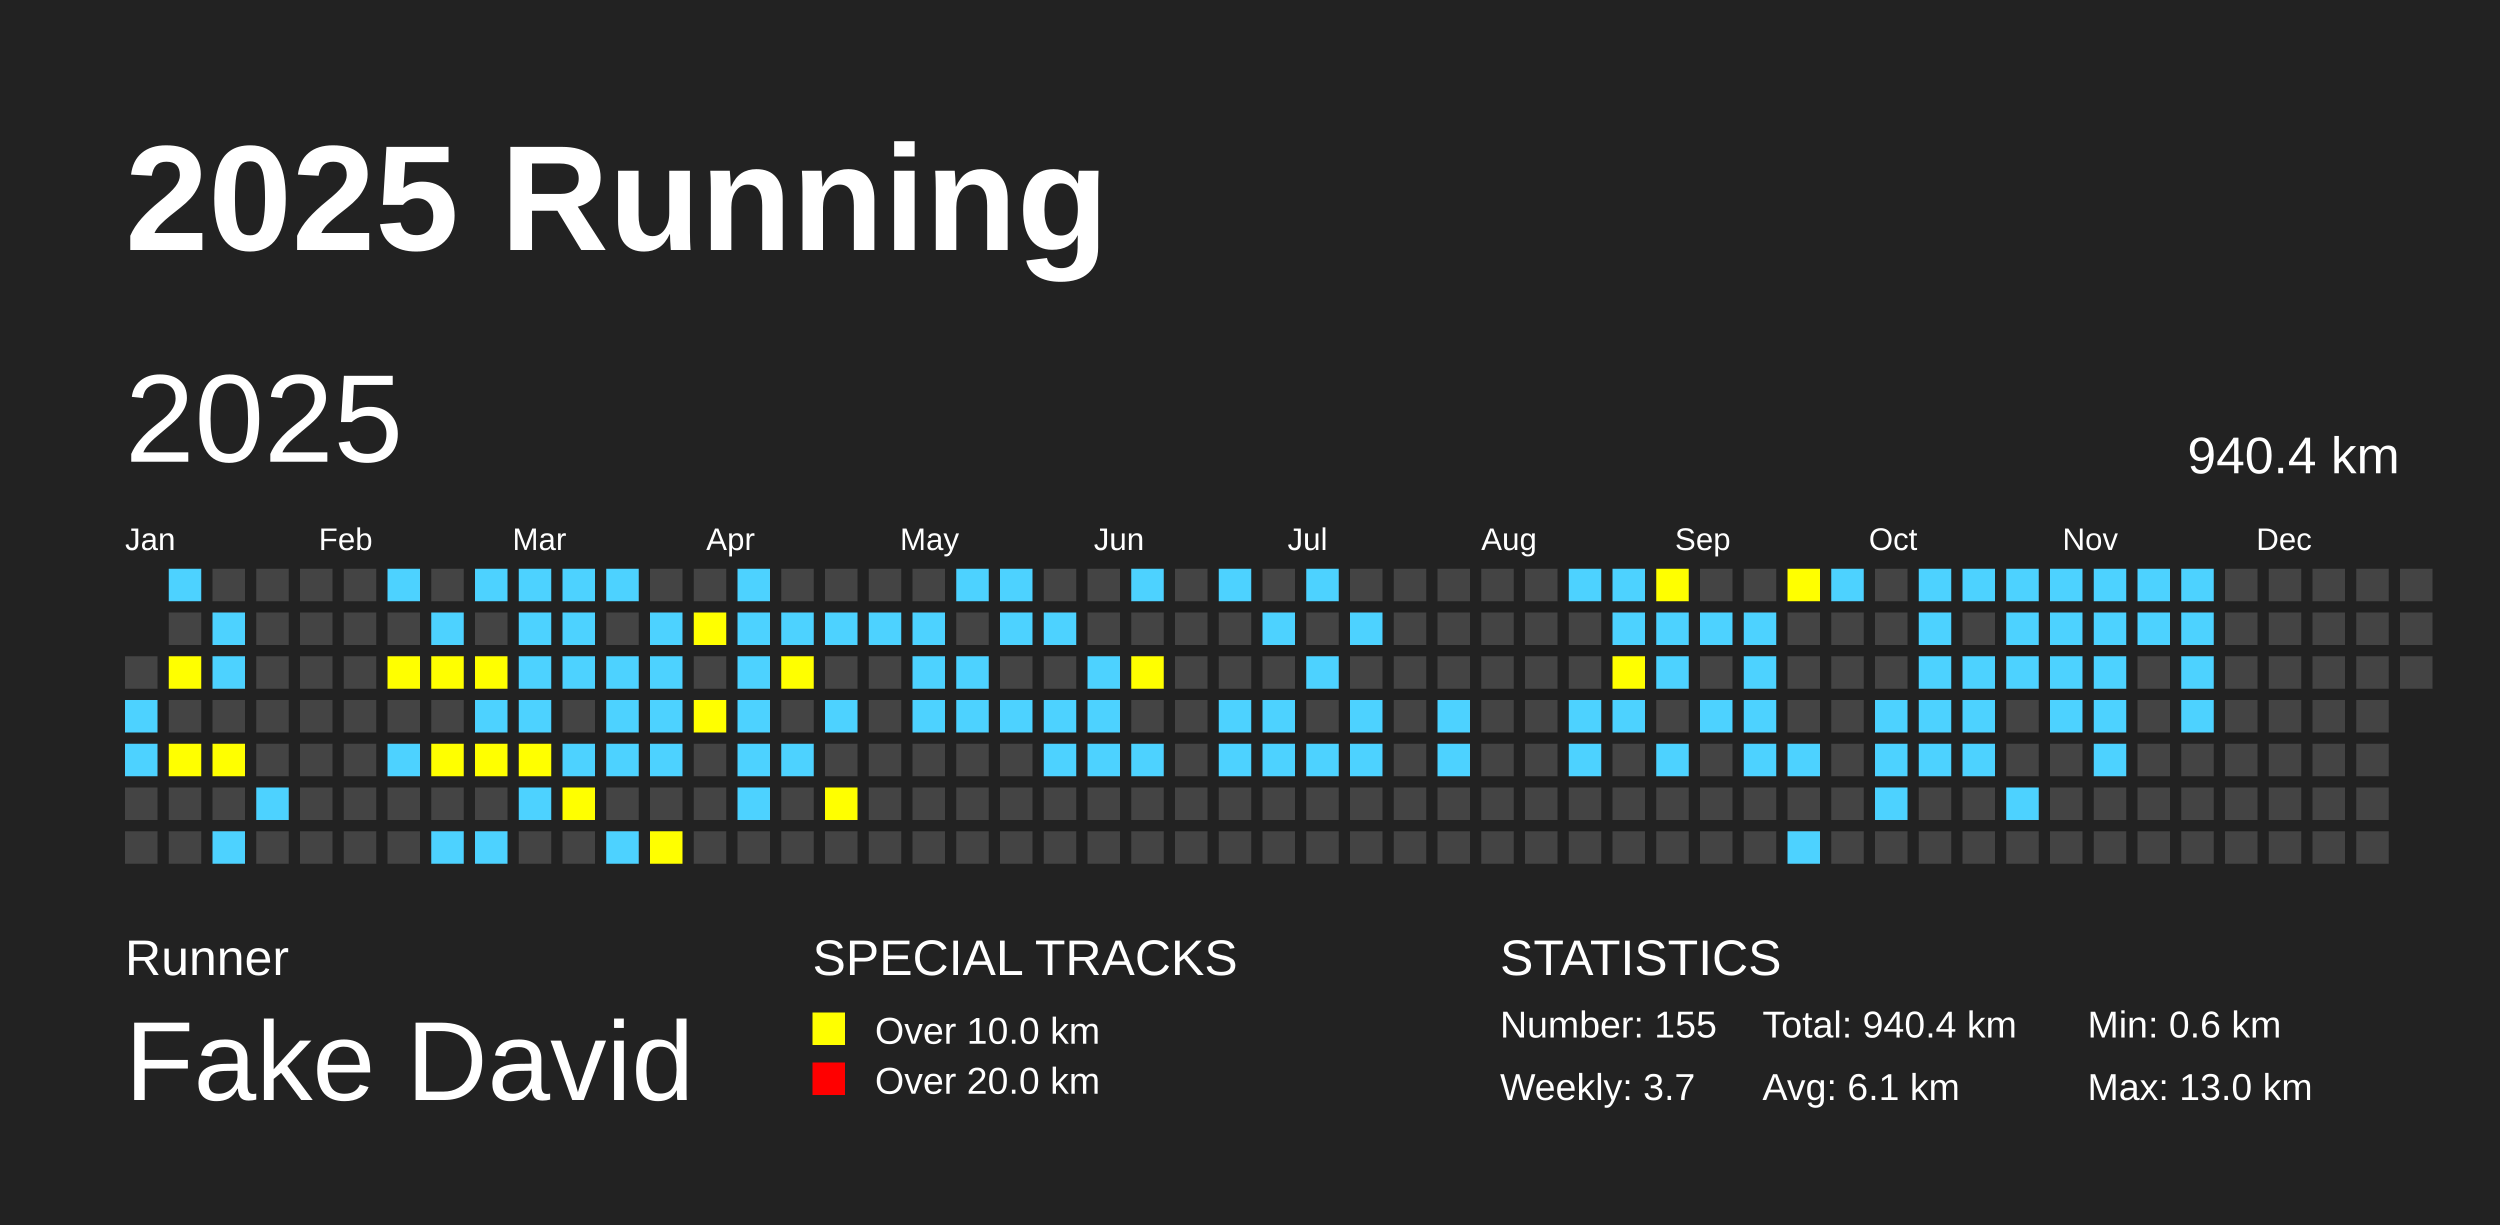
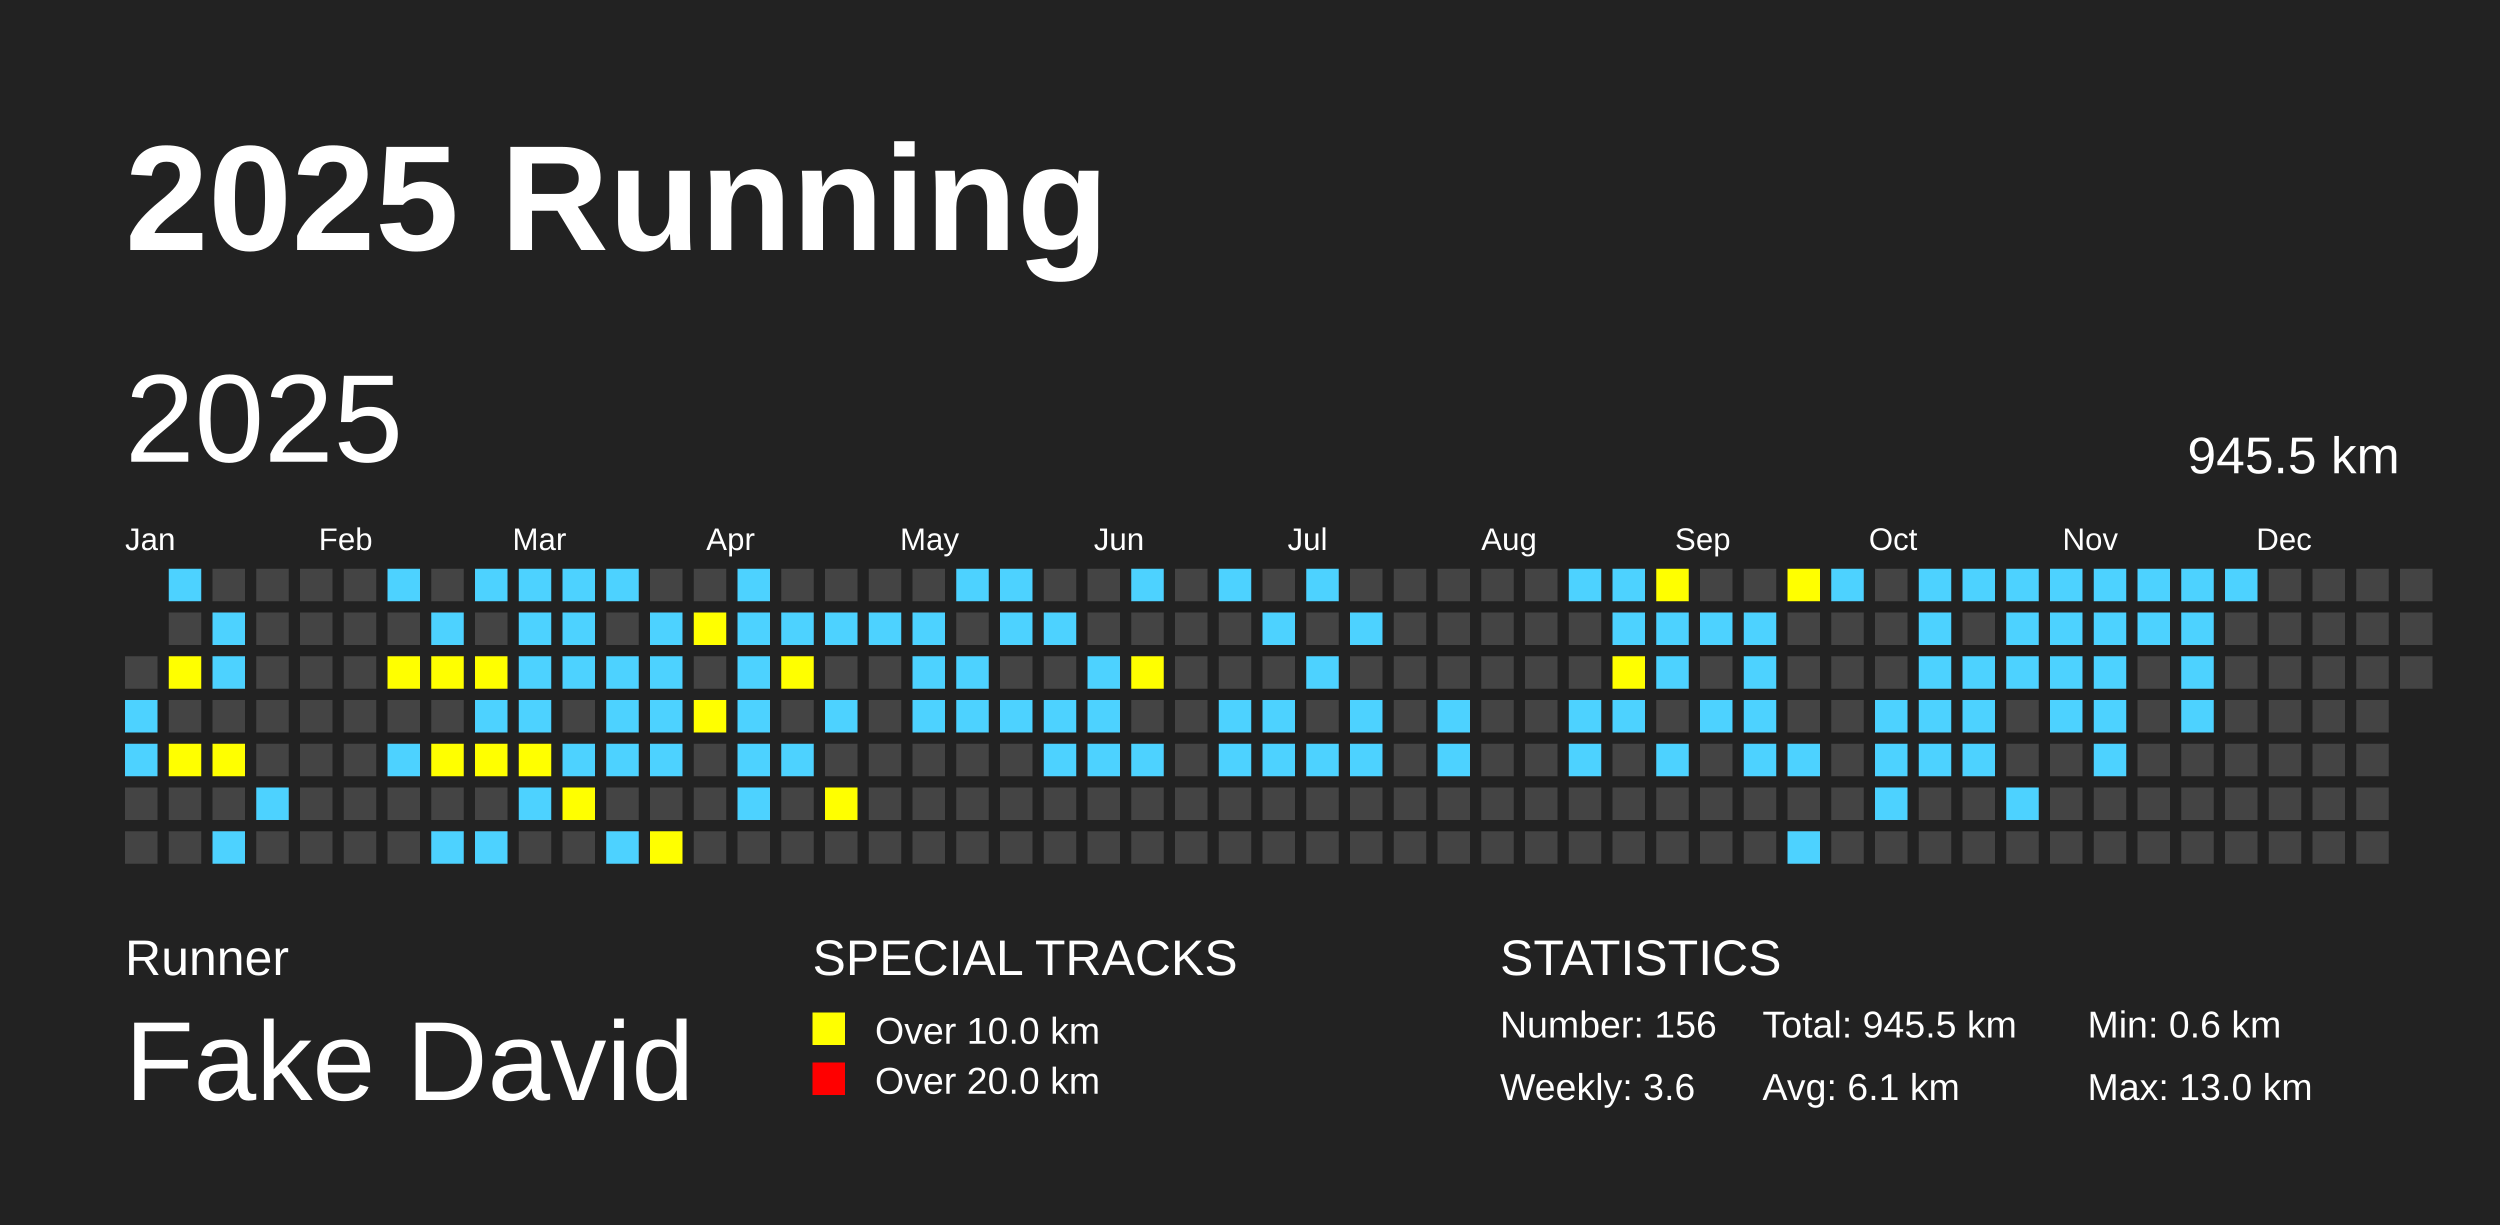
<svg xmlns="http://www.w3.org/2000/svg" baseProfile="full" height="98mm" version="1.1" viewBox="0,0,200,98" width="200mm">
  <defs />
  <rect fill="#222222" height="98" width="200" x="0" y="0" />
  <text fill="#FFFFFF" style="font-size:12px; font-family:Arial; font-weight:bold;" x="10" y="20">2025 Running</text>
  <text fill="#FFFFFF" style="font-size:4px; font-family:Arial" x="10" y="78">Runner</text>
  <text fill="#FFFFFF" style="font-size:9px; font-family:Arial" x="10" y="88">Fake David</text>
  <text fill="#FFFFFF" style="font-size:4px; font-family:Arial" x="65" y="78">SPECIAL TRACKS</text>
  <rect fill="yellow" height="2.6" width="2.6" x="65" y="81" />
  <text fill="#FFFFFF" style="font-size:3px; font-family:Arial" x="70" y="83.5">Over 10.0 km</text>
  <rect fill="red" height="2.6" width="2.6" x="65" y="85" />
  <text fill="#FFFFFF" style="font-size:3px; font-family:Arial" x="70" y="87.5">Over 20.0 km</text>
  <text fill="#FFFFFF" style="font-size:4px; font-family:Arial" x="120" y="78">STATISTICS</text>
-   <text fill="#FFFFFF" style="font-size:3px; font-family:Arial" x="120" y="83">Number: 155</text>
-   <text fill="#FFFFFF" style="font-size:3px; font-family:Arial" x="120" y="88">Weekly: 3.7</text>
-   <text fill="#FFFFFF" style="font-size:3px; font-family:Arial" x="141" y="83">Total: 940.4 km</text>
+   <text fill="#FFFFFF" style="font-size:3px; font-family:Arial" x="120" y="83">Number: 156</text>
+   <text fill="#FFFFFF" style="font-size:3px; font-family:Arial" x="120" y="88">Weekly: 3.6</text>
+   <text fill="#FFFFFF" style="font-size:3px; font-family:Arial" x="141" y="83">Total: 945.5 km</text>
  <text fill="#FFFFFF" style="font-size:3px; font-family:Arial" x="141" y="88">Avg: 6.1 km</text>
  <text fill="#FFFFFF" style="font-size:3px; font-family:Arial" x="167" y="83">Min: 0.6 km</text>
  <text fill="#FFFFFF" style="font-size:3px; font-family:Arial" x="167" y="88">Max: 13.0 km</text>
  <text dominant-baseline="hanging" fill="#FFFFFF" style="font-size:10.0px; font-family:Arial;" x="10" y="30">2025</text>
-   <text dominant-baseline="hanging" fill="#FFFFFF" style="font-size:4.125px; font-family:Arial;" x="175" y="35">940.4 km</text>
+   <text dominant-baseline="hanging" fill="#FFFFFF" style="font-size:4.125px; font-family:Arial;" x="175" y="35">945.5 km</text>
  <text fill="#FFFFFF" style="font-size:2.5px; font-family:Arial" x="10.0" y="44">Jan</text>
  <text fill="#FFFFFF" style="font-size:2.5px; font-family:Arial" x="25.5" y="44">Feb</text>
  <text fill="#FFFFFF" style="font-size:2.5px; font-family:Arial" x="41.0" y="44">Mar</text>
  <text fill="#FFFFFF" style="font-size:2.5px; font-family:Arial" x="56.5" y="44">Apr</text>
  <text fill="#FFFFFF" style="font-size:2.5px; font-family:Arial" x="72.0" y="44">May</text>
  <text fill="#FFFFFF" style="font-size:2.5px; font-family:Arial" x="87.5" y="44">Jun</text>
  <text fill="#FFFFFF" style="font-size:2.5px; font-family:Arial" x="103.0" y="44">Jul</text>
  <text fill="#FFFFFF" style="font-size:2.5px; font-family:Arial" x="118.5" y="44">Aug</text>
  <text fill="#FFFFFF" style="font-size:2.5px; font-family:Arial" x="134.0" y="44">Sep</text>
  <text fill="#FFFFFF" style="font-size:2.5px; font-family:Arial" x="149.5" y="44">Oct</text>
  <text fill="#FFFFFF" style="font-size:2.5px; font-family:Arial" x="165.0" y="44">Nov</text>
  <text fill="#FFFFFF" style="font-size:2.5px; font-family:Arial" x="180.5" y="44">Dec</text>
  <rect fill="#444444" height="2.6" width="2.6" x="10.0" y="52.5" />
  <rect fill="#4DD2FF" height="2.6" width="2.6" x="10.0" y="56.0" />
  <rect fill="#4DD2FF" height="2.6" width="2.6" x="10.0" y="59.5" />
  <rect fill="#444444" height="2.6" width="2.6" x="10.0" y="63.0" />
  <rect fill="#444444" height="2.6" width="2.6" x="10.0" y="66.5" />
  <rect fill="#4DD2FF" height="2.6" width="2.6" x="13.5" y="45.5" />
  <rect fill="#444444" height="2.6" width="2.6" x="13.5" y="49.0" />
  <rect fill="yellow" height="2.6" width="2.6" x="13.5" y="52.5" />
  <rect fill="#444444" height="2.6" width="2.6" x="13.5" y="56.0" />
  <rect fill="yellow" height="2.6" width="2.6" x="13.5" y="59.5" />
  <rect fill="#444444" height="2.6" width="2.6" x="13.5" y="63.0" />
  <rect fill="#444444" height="2.6" width="2.6" x="13.5" y="66.5" />
  <rect fill="#444444" height="2.6" width="2.6" x="17.0" y="45.5" />
  <rect fill="#4DD2FF" height="2.6" width="2.6" x="17.0" y="49.0" />
  <rect fill="#4DD2FF" height="2.6" width="2.6" x="17.0" y="52.5" />
  <rect fill="#444444" height="2.6" width="2.6" x="17.0" y="56.0" />
  <rect fill="yellow" height="2.6" width="2.6" x="17.0" y="59.5" />
  <rect fill="#444444" height="2.6" width="2.6" x="17.0" y="63.0" />
  <rect fill="#4DD2FF" height="2.6" width="2.6" x="17.0" y="66.5" />
  <rect fill="#444444" height="2.6" width="2.6" x="20.5" y="45.5" />
  <rect fill="#444444" height="2.6" width="2.6" x="20.5" y="49.0" />
  <rect fill="#444444" height="2.6" width="2.6" x="20.5" y="52.5" />
  <rect fill="#444444" height="2.6" width="2.6" x="20.5" y="56.0" />
  <rect fill="#444444" height="2.6" width="2.6" x="20.5" y="59.5" />
  <rect fill="#4DD2FF" height="2.6" width="2.6" x="20.5" y="63.0" />
  <rect fill="#444444" height="2.6" width="2.6" x="20.5" y="66.5" />
  <rect fill="#444444" height="2.6" width="2.6" x="24.0" y="45.5" />
  <rect fill="#444444" height="2.6" width="2.6" x="24.0" y="49.0" />
  <rect fill="#444444" height="2.6" width="2.6" x="24.0" y="52.5" />
  <rect fill="#444444" height="2.6" width="2.6" x="24.0" y="56.0" />
  <rect fill="#444444" height="2.6" width="2.6" x="24.0" y="59.5" />
  <rect fill="#444444" height="2.6" width="2.6" x="24.0" y="63.0" />
  <rect fill="#444444" height="2.6" width="2.6" x="24.0" y="66.5" />
  <rect fill="#444444" height="2.6" width="2.6" x="27.5" y="45.5" />
  <rect fill="#444444" height="2.6" width="2.6" x="27.5" y="49.0" />
  <rect fill="#444444" height="2.6" width="2.6" x="27.5" y="52.5" />
  <rect fill="#444444" height="2.6" width="2.6" x="27.5" y="56.0" />
  <rect fill="#444444" height="2.6" width="2.6" x="27.5" y="59.5" />
  <rect fill="#444444" height="2.6" width="2.6" x="27.5" y="63.0" />
  <rect fill="#444444" height="2.6" width="2.6" x="27.5" y="66.5" />
  <rect fill="#4DD2FF" height="2.6" width="2.6" x="31.0" y="45.5" />
  <rect fill="#444444" height="2.6" width="2.6" x="31.0" y="49.0" />
  <rect fill="yellow" height="2.6" width="2.6" x="31.0" y="52.5" />
  <rect fill="#444444" height="2.6" width="2.6" x="31.0" y="56.0" />
  <rect fill="#4DD2FF" height="2.6" width="2.6" x="31.0" y="59.5" />
  <rect fill="#444444" height="2.6" width="2.6" x="31.0" y="63.0" />
  <rect fill="#444444" height="2.6" width="2.6" x="31.0" y="66.5" />
  <rect fill="#444444" height="2.6" width="2.6" x="34.5" y="45.5" />
  <rect fill="#4DD2FF" height="2.6" width="2.6" x="34.5" y="49.0" />
  <rect fill="yellow" height="2.6" width="2.6" x="34.5" y="52.5" />
  <rect fill="#444444" height="2.6" width="2.6" x="34.5" y="56.0" />
  <rect fill="yellow" height="2.6" width="2.6" x="34.5" y="59.5" />
  <rect fill="#444444" height="2.6" width="2.6" x="34.5" y="63.0" />
  <rect fill="#4DD2FF" height="2.6" width="2.6" x="34.5" y="66.5" />
  <rect fill="#4DD2FF" height="2.6" width="2.6" x="38.0" y="45.5" />
  <rect fill="#444444" height="2.6" width="2.6" x="38.0" y="49.0" />
  <rect fill="yellow" height="2.6" width="2.6" x="38.0" y="52.5" />
  <rect fill="#4DD2FF" height="2.6" width="2.6" x="38.0" y="56.0" />
  <rect fill="yellow" height="2.6" width="2.6" x="38.0" y="59.5" />
  <rect fill="#444444" height="2.6" width="2.6" x="38.0" y="63.0" />
  <rect fill="#4DD2FF" height="2.6" width="2.6" x="38.0" y="66.5" />
  <rect fill="#4DD2FF" height="2.6" width="2.6" x="41.5" y="45.5" />
  <rect fill="#4DD2FF" height="2.6" width="2.6" x="41.5" y="49.0" />
  <rect fill="#4DD2FF" height="2.6" width="2.6" x="41.5" y="52.5" />
  <rect fill="#4DD2FF" height="2.6" width="2.6" x="41.5" y="56.0" />
  <rect fill="yellow" height="2.6" width="2.6" x="41.5" y="59.5" />
  <rect fill="#4DD2FF" height="2.6" width="2.6" x="41.5" y="63.0" />
  <rect fill="#444444" height="2.6" width="2.6" x="41.5" y="66.5" />
  <rect fill="#4DD2FF" height="2.6" width="2.6" x="45.0" y="45.5" />
  <rect fill="#4DD2FF" height="2.6" width="2.6" x="45.0" y="49.0" />
  <rect fill="#4DD2FF" height="2.6" width="2.6" x="45.0" y="52.5" />
  <rect fill="#444444" height="2.6" width="2.6" x="45.0" y="56.0" />
  <rect fill="#4DD2FF" height="2.6" width="2.6" x="45.0" y="59.5" />
  <rect fill="yellow" height="2.6" width="2.6" x="45.0" y="63.0" />
  <rect fill="#444444" height="2.6" width="2.6" x="45.0" y="66.5" />
  <rect fill="#4DD2FF" height="2.6" width="2.6" x="48.5" y="45.5" />
  <rect fill="#444444" height="2.6" width="2.6" x="48.5" y="49.0" />
  <rect fill="#4DD2FF" height="2.6" width="2.6" x="48.5" y="52.5" />
  <rect fill="#4DD2FF" height="2.6" width="2.6" x="48.5" y="56.0" />
  <rect fill="#4DD2FF" height="2.6" width="2.6" x="48.5" y="59.5" />
  <rect fill="#444444" height="2.6" width="2.6" x="48.5" y="63.0" />
  <rect fill="#4DD2FF" height="2.6" width="2.6" x="48.5" y="66.5" />
  <rect fill="#444444" height="2.6" width="2.6" x="52.0" y="45.5" />
  <rect fill="#4DD2FF" height="2.6" width="2.6" x="52.0" y="49.0" />
  <rect fill="#4DD2FF" height="2.6" width="2.6" x="52.0" y="52.5" />
  <rect fill="#4DD2FF" height="2.6" width="2.6" x="52.0" y="56.0" />
  <rect fill="#4DD2FF" height="2.6" width="2.6" x="52.0" y="59.5" />
  <rect fill="#444444" height="2.6" width="2.6" x="52.0" y="63.0" />
  <rect fill="yellow" height="2.6" width="2.6" x="52.0" y="66.5" />
  <rect fill="#444444" height="2.6" width="2.6" x="55.5" y="45.5" />
  <rect fill="yellow" height="2.6" width="2.6" x="55.5" y="49.0" />
  <rect fill="#444444" height="2.6" width="2.6" x="55.5" y="52.5" />
  <rect fill="yellow" height="2.6" width="2.6" x="55.5" y="56.0" />
  <rect fill="#444444" height="2.6" width="2.6" x="55.5" y="59.5" />
  <rect fill="#444444" height="2.6" width="2.6" x="55.5" y="63.0" />
  <rect fill="#444444" height="2.6" width="2.6" x="55.5" y="66.5" />
  <rect fill="#4DD2FF" height="2.6" width="2.6" x="59.0" y="45.5" />
  <rect fill="#4DD2FF" height="2.6" width="2.6" x="59.0" y="49.0" />
  <rect fill="#4DD2FF" height="2.6" width="2.6" x="59.0" y="52.5" />
  <rect fill="#4DD2FF" height="2.6" width="2.6" x="59.0" y="56.0" />
  <rect fill="#4DD2FF" height="2.6" width="2.6" x="59.0" y="59.5" />
  <rect fill="#4DD2FF" height="2.6" width="2.6" x="59.0" y="63.0" />
  <rect fill="#444444" height="2.6" width="2.6" x="59.0" y="66.5" />
  <rect fill="#444444" height="2.6" width="2.6" x="62.5" y="45.5" />
  <rect fill="#4DD2FF" height="2.6" width="2.6" x="62.5" y="49.0" />
  <rect fill="yellow" height="2.6" width="2.6" x="62.5" y="52.5" />
  <rect fill="#444444" height="2.6" width="2.6" x="62.5" y="56.0" />
  <rect fill="#4DD2FF" height="2.6" width="2.6" x="62.5" y="59.5" />
  <rect fill="#444444" height="2.6" width="2.6" x="62.5" y="63.0" />
  <rect fill="#444444" height="2.6" width="2.6" x="62.5" y="66.5" />
  <rect fill="#444444" height="2.6" width="2.6" x="66.0" y="45.5" />
  <rect fill="#4DD2FF" height="2.6" width="2.6" x="66.0" y="49.0" />
  <rect fill="#444444" height="2.6" width="2.6" x="66.0" y="52.5" />
  <rect fill="#4DD2FF" height="2.6" width="2.6" x="66.0" y="56.0" />
  <rect fill="#444444" height="2.6" width="2.6" x="66.0" y="59.5" />
  <rect fill="yellow" height="2.6" width="2.6" x="66.0" y="63.0" />
  <rect fill="#444444" height="2.6" width="2.6" x="66.0" y="66.5" />
  <rect fill="#444444" height="2.6" width="2.6" x="69.5" y="45.5" />
  <rect fill="#4DD2FF" height="2.6" width="2.6" x="69.5" y="49.0" />
  <rect fill="#444444" height="2.6" width="2.6" x="69.5" y="52.5" />
  <rect fill="#444444" height="2.6" width="2.6" x="69.5" y="56.0" />
  <rect fill="#444444" height="2.6" width="2.6" x="69.5" y="59.5" />
  <rect fill="#444444" height="2.6" width="2.6" x="69.5" y="63.0" />
  <rect fill="#444444" height="2.6" width="2.6" x="69.5" y="66.5" />
  <rect fill="#444444" height="2.6" width="2.6" x="73.0" y="45.5" />
  <rect fill="#4DD2FF" height="2.6" width="2.6" x="73.0" y="49.0" />
  <rect fill="#4DD2FF" height="2.6" width="2.6" x="73.0" y="52.5" />
  <rect fill="#4DD2FF" height="2.6" width="2.6" x="73.0" y="56.0" />
  <rect fill="#444444" height="2.6" width="2.6" x="73.0" y="59.5" />
  <rect fill="#444444" height="2.6" width="2.6" x="73.0" y="63.0" />
  <rect fill="#444444" height="2.6" width="2.6" x="73.0" y="66.5" />
  <rect fill="#4DD2FF" height="2.6" width="2.6" x="76.5" y="45.5" />
  <rect fill="#444444" height="2.6" width="2.6" x="76.5" y="49.0" />
  <rect fill="#4DD2FF" height="2.6" width="2.6" x="76.5" y="52.5" />
  <rect fill="#4DD2FF" height="2.6" width="2.6" x="76.5" y="56.0" />
  <rect fill="#444444" height="2.6" width="2.6" x="76.5" y="59.5" />
  <rect fill="#444444" height="2.6" width="2.6" x="76.5" y="63.0" />
  <rect fill="#444444" height="2.6" width="2.6" x="76.5" y="66.5" />
  <rect fill="#4DD2FF" height="2.6" width="2.6" x="80.0" y="45.5" />
  <rect fill="#4DD2FF" height="2.6" width="2.6" x="80.0" y="49.0" />
  <rect fill="#444444" height="2.6" width="2.6" x="80.0" y="52.5" />
  <rect fill="#4DD2FF" height="2.6" width="2.6" x="80.0" y="56.0" />
  <rect fill="#444444" height="2.6" width="2.6" x="80.0" y="59.5" />
  <rect fill="#444444" height="2.6" width="2.6" x="80.0" y="63.0" />
  <rect fill="#444444" height="2.6" width="2.6" x="80.0" y="66.5" />
  <rect fill="#444444" height="2.6" width="2.6" x="83.5" y="45.5" />
  <rect fill="#4DD2FF" height="2.6" width="2.6" x="83.5" y="49.0" />
  <rect fill="#444444" height="2.6" width="2.6" x="83.5" y="52.5" />
  <rect fill="#4DD2FF" height="2.6" width="2.6" x="83.5" y="56.0" />
  <rect fill="#4DD2FF" height="2.6" width="2.6" x="83.5" y="59.5" />
  <rect fill="#444444" height="2.6" width="2.6" x="83.5" y="63.0" />
  <rect fill="#444444" height="2.6" width="2.6" x="83.5" y="66.5" />
  <rect fill="#444444" height="2.6" width="2.6" x="87.0" y="45.5" />
  <rect fill="#444444" height="2.6" width="2.6" x="87.0" y="49.0" />
  <rect fill="#4DD2FF" height="2.6" width="2.6" x="87.0" y="52.5" />
  <rect fill="#4DD2FF" height="2.6" width="2.6" x="87.0" y="56.0" />
  <rect fill="#4DD2FF" height="2.6" width="2.6" x="87.0" y="59.5" />
  <rect fill="#444444" height="2.6" width="2.6" x="87.0" y="63.0" />
  <rect fill="#444444" height="2.6" width="2.6" x="87.0" y="66.5" />
  <rect fill="#4DD2FF" height="2.6" width="2.6" x="90.5" y="45.5" />
  <rect fill="#444444" height="2.6" width="2.6" x="90.5" y="49.0" />
  <rect fill="yellow" height="2.6" width="2.6" x="90.5" y="52.5" />
  <rect fill="#444444" height="2.6" width="2.6" x="90.5" y="56.0" />
  <rect fill="#4DD2FF" height="2.6" width="2.6" x="90.5" y="59.5" />
  <rect fill="#444444" height="2.6" width="2.6" x="90.5" y="63.0" />
  <rect fill="#444444" height="2.6" width="2.6" x="90.5" y="66.5" />
  <rect fill="#444444" height="2.6" width="2.6" x="94.0" y="45.5" />
  <rect fill="#444444" height="2.6" width="2.6" x="94.0" y="49.0" />
  <rect fill="#444444" height="2.6" width="2.6" x="94.0" y="52.5" />
  <rect fill="#444444" height="2.6" width="2.6" x="94.0" y="56.0" />
  <rect fill="#444444" height="2.6" width="2.6" x="94.0" y="59.5" />
  <rect fill="#444444" height="2.6" width="2.6" x="94.0" y="63.0" />
  <rect fill="#444444" height="2.6" width="2.6" x="94.0" y="66.5" />
  <rect fill="#4DD2FF" height="2.6" width="2.6" x="97.5" y="45.5" />
  <rect fill="#444444" height="2.6" width="2.6" x="97.5" y="49.0" />
  <rect fill="#444444" height="2.6" width="2.6" x="97.5" y="52.5" />
  <rect fill="#4DD2FF" height="2.6" width="2.6" x="97.5" y="56.0" />
  <rect fill="#4DD2FF" height="2.6" width="2.6" x="97.5" y="59.5" />
  <rect fill="#444444" height="2.6" width="2.6" x="97.5" y="63.0" />
  <rect fill="#444444" height="2.6" width="2.6" x="97.5" y="66.5" />
  <rect fill="#444444" height="2.6" width="2.6" x="101.0" y="45.5" />
  <rect fill="#4DD2FF" height="2.6" width="2.6" x="101.0" y="49.0" />
  <rect fill="#444444" height="2.6" width="2.6" x="101.0" y="52.5" />
  <rect fill="#4DD2FF" height="2.6" width="2.6" x="101.0" y="56.0" />
  <rect fill="#4DD2FF" height="2.6" width="2.6" x="101.0" y="59.5" />
  <rect fill="#444444" height="2.6" width="2.6" x="101.0" y="63.0" />
  <rect fill="#444444" height="2.6" width="2.6" x="101.0" y="66.5" />
  <rect fill="#4DD2FF" height="2.6" width="2.6" x="104.5" y="45.5" />
  <rect fill="#444444" height="2.6" width="2.6" x="104.5" y="49.0" />
  <rect fill="#4DD2FF" height="2.6" width="2.6" x="104.5" y="52.5" />
  <rect fill="#444444" height="2.6" width="2.6" x="104.5" y="56.0" />
  <rect fill="#4DD2FF" height="2.6" width="2.6" x="104.5" y="59.5" />
  <rect fill="#444444" height="2.6" width="2.6" x="104.5" y="63.0" />
  <rect fill="#444444" height="2.6" width="2.6" x="104.5" y="66.5" />
  <rect fill="#444444" height="2.6" width="2.6" x="108.0" y="45.5" />
  <rect fill="#4DD2FF" height="2.6" width="2.6" x="108.0" y="49.0" />
  <rect fill="#444444" height="2.6" width="2.6" x="108.0" y="52.5" />
  <rect fill="#4DD2FF" height="2.6" width="2.6" x="108.0" y="56.0" />
  <rect fill="#4DD2FF" height="2.6" width="2.6" x="108.0" y="59.5" />
  <rect fill="#444444" height="2.6" width="2.6" x="108.0" y="63.0" />
  <rect fill="#444444" height="2.6" width="2.6" x="108.0" y="66.5" />
  <rect fill="#444444" height="2.6" width="2.6" x="111.5" y="45.5" />
  <rect fill="#444444" height="2.6" width="2.6" x="111.5" y="49.0" />
  <rect fill="#444444" height="2.6" width="2.6" x="111.5" y="52.5" />
  <rect fill="#444444" height="2.6" width="2.6" x="111.5" y="56.0" />
  <rect fill="#444444" height="2.6" width="2.6" x="111.5" y="59.5" />
  <rect fill="#444444" height="2.6" width="2.6" x="111.5" y="63.0" />
  <rect fill="#444444" height="2.6" width="2.6" x="111.5" y="66.5" />
  <rect fill="#444444" height="2.6" width="2.6" x="115.0" y="45.5" />
  <rect fill="#444444" height="2.6" width="2.6" x="115.0" y="49.0" />
  <rect fill="#444444" height="2.6" width="2.6" x="115.0" y="52.5" />
  <rect fill="#4DD2FF" height="2.6" width="2.6" x="115.0" y="56.0" />
  <rect fill="#4DD2FF" height="2.6" width="2.6" x="115.0" y="59.5" />
  <rect fill="#444444" height="2.6" width="2.6" x="115.0" y="63.0" />
  <rect fill="#444444" height="2.6" width="2.6" x="115.0" y="66.5" />
  <rect fill="#444444" height="2.6" width="2.6" x="118.5" y="45.5" />
  <rect fill="#444444" height="2.6" width="2.6" x="118.5" y="49.0" />
  <rect fill="#444444" height="2.6" width="2.6" x="118.5" y="52.5" />
  <rect fill="#444444" height="2.6" width="2.6" x="118.5" y="56.0" />
  <rect fill="#444444" height="2.6" width="2.6" x="118.5" y="59.5" />
  <rect fill="#444444" height="2.6" width="2.6" x="118.5" y="63.0" />
  <rect fill="#444444" height="2.6" width="2.6" x="118.5" y="66.5" />
  <rect fill="#444444" height="2.6" width="2.6" x="122.0" y="45.5" />
  <rect fill="#444444" height="2.6" width="2.6" x="122.0" y="49.0" />
  <rect fill="#444444" height="2.6" width="2.6" x="122.0" y="52.5" />
  <rect fill="#444444" height="2.6" width="2.6" x="122.0" y="56.0" />
  <rect fill="#444444" height="2.6" width="2.6" x="122.0" y="59.5" />
  <rect fill="#444444" height="2.6" width="2.6" x="122.0" y="63.0" />
  <rect fill="#444444" height="2.6" width="2.6" x="122.0" y="66.5" />
  <rect fill="#4DD2FF" height="2.6" width="2.6" x="125.5" y="45.5" />
  <rect fill="#444444" height="2.6" width="2.6" x="125.5" y="49.0" />
  <rect fill="#444444" height="2.6" width="2.6" x="125.5" y="52.5" />
  <rect fill="#4DD2FF" height="2.6" width="2.6" x="125.5" y="56.0" />
  <rect fill="#4DD2FF" height="2.6" width="2.6" x="125.5" y="59.5" />
  <rect fill="#444444" height="2.6" width="2.6" x="125.5" y="63.0" />
  <rect fill="#444444" height="2.6" width="2.6" x="125.5" y="66.5" />
  <rect fill="#4DD2FF" height="2.6" width="2.6" x="129.0" y="45.5" />
  <rect fill="#4DD2FF" height="2.6" width="2.6" x="129.0" y="49.0" />
  <rect fill="yellow" height="2.6" width="2.6" x="129.0" y="52.5" />
  <rect fill="#4DD2FF" height="2.6" width="2.6" x="129.0" y="56.0" />
  <rect fill="#444444" height="2.6" width="2.6" x="129.0" y="59.5" />
  <rect fill="#444444" height="2.6" width="2.6" x="129.0" y="63.0" />
  <rect fill="#444444" height="2.6" width="2.6" x="129.0" y="66.5" />
  <rect fill="yellow" height="2.6" width="2.6" x="132.5" y="45.5" />
  <rect fill="#4DD2FF" height="2.6" width="2.6" x="132.5" y="49.0" />
  <rect fill="#4DD2FF" height="2.6" width="2.6" x="132.5" y="52.5" />
  <rect fill="#444444" height="2.6" width="2.6" x="132.5" y="56.0" />
  <rect fill="#4DD2FF" height="2.6" width="2.6" x="132.5" y="59.5" />
  <rect fill="#444444" height="2.6" width="2.6" x="132.5" y="63.0" />
  <rect fill="#444444" height="2.6" width="2.6" x="132.5" y="66.5" />
  <rect fill="#444444" height="2.6" width="2.6" x="136.0" y="45.5" />
  <rect fill="#4DD2FF" height="2.6" width="2.6" x="136.0" y="49.0" />
  <rect fill="#444444" height="2.6" width="2.6" x="136.0" y="52.5" />
  <rect fill="#4DD2FF" height="2.6" width="2.6" x="136.0" y="56.0" />
  <rect fill="#444444" height="2.6" width="2.6" x="136.0" y="59.5" />
  <rect fill="#444444" height="2.6" width="2.6" x="136.0" y="63.0" />
  <rect fill="#444444" height="2.6" width="2.6" x="136.0" y="66.5" />
  <rect fill="#444444" height="2.6" width="2.6" x="139.5" y="45.5" />
  <rect fill="#4DD2FF" height="2.6" width="2.6" x="139.5" y="49.0" />
  <rect fill="#4DD2FF" height="2.6" width="2.6" x="139.5" y="52.5" />
  <rect fill="#4DD2FF" height="2.6" width="2.6" x="139.5" y="56.0" />
  <rect fill="#4DD2FF" height="2.6" width="2.6" x="139.5" y="59.5" />
  <rect fill="#444444" height="2.6" width="2.6" x="139.5" y="63.0" />
  <rect fill="#444444" height="2.6" width="2.6" x="139.5" y="66.5" />
  <rect fill="yellow" height="2.6" width="2.6" x="143.0" y="45.5" />
  <rect fill="#444444" height="2.6" width="2.6" x="143.0" y="49.0" />
  <rect fill="#444444" height="2.6" width="2.6" x="143.0" y="52.5" />
  <rect fill="#444444" height="2.6" width="2.6" x="143.0" y="56.0" />
  <rect fill="#4DD2FF" height="2.6" width="2.6" x="143.0" y="59.5" />
  <rect fill="#444444" height="2.6" width="2.6" x="143.0" y="63.0" />
  <rect fill="#4DD2FF" height="2.6" width="2.6" x="143.0" y="66.5" />
  <rect fill="#4DD2FF" height="2.6" width="2.6" x="146.5" y="45.5" />
  <rect fill="#444444" height="2.6" width="2.6" x="146.5" y="49.0" />
  <rect fill="#444444" height="2.6" width="2.6" x="146.5" y="52.5" />
  <rect fill="#444444" height="2.6" width="2.6" x="146.5" y="56.0" />
  <rect fill="#444444" height="2.6" width="2.6" x="146.5" y="59.5" />
  <rect fill="#444444" height="2.6" width="2.6" x="146.5" y="63.0" />
  <rect fill="#444444" height="2.6" width="2.6" x="146.5" y="66.5" />
  <rect fill="#444444" height="2.6" width="2.6" x="150.0" y="45.5" />
  <rect fill="#444444" height="2.6" width="2.6" x="150.0" y="49.0" />
  <rect fill="#444444" height="2.6" width="2.6" x="150.0" y="52.5" />
  <rect fill="#4DD2FF" height="2.6" width="2.6" x="150.0" y="56.0" />
  <rect fill="#4DD2FF" height="2.6" width="2.6" x="150.0" y="59.5" />
  <rect fill="#4DD2FF" height="2.6" width="2.6" x="150.0" y="63.0" />
  <rect fill="#444444" height="2.6" width="2.6" x="150.0" y="66.5" />
  <rect fill="#4DD2FF" height="2.6" width="2.6" x="153.5" y="45.5" />
  <rect fill="#4DD2FF" height="2.6" width="2.6" x="153.5" y="49.0" />
  <rect fill="#4DD2FF" height="2.6" width="2.6" x="153.5" y="52.5" />
  <rect fill="#4DD2FF" height="2.6" width="2.6" x="153.5" y="56.0" />
  <rect fill="#4DD2FF" height="2.6" width="2.6" x="153.5" y="59.5" />
  <rect fill="#444444" height="2.6" width="2.6" x="153.5" y="63.0" />
  <rect fill="#444444" height="2.6" width="2.6" x="153.5" y="66.5" />
  <rect fill="#4DD2FF" height="2.6" width="2.6" x="157.0" y="45.5" />
  <rect fill="#444444" height="2.6" width="2.6" x="157.0" y="49.0" />
  <rect fill="#4DD2FF" height="2.6" width="2.6" x="157.0" y="52.5" />
  <rect fill="#4DD2FF" height="2.6" width="2.6" x="157.0" y="56.0" />
  <rect fill="#4DD2FF" height="2.6" width="2.6" x="157.0" y="59.5" />
  <rect fill="#444444" height="2.6" width="2.6" x="157.0" y="63.0" />
  <rect fill="#444444" height="2.6" width="2.6" x="157.0" y="66.5" />
  <rect fill="#4DD2FF" height="2.6" width="2.6" x="160.5" y="45.5" />
  <rect fill="#4DD2FF" height="2.6" width="2.6" x="160.5" y="49.0" />
  <rect fill="#4DD2FF" height="2.6" width="2.6" x="160.5" y="52.5" />
  <rect fill="#444444" height="2.6" width="2.6" x="160.5" y="56.0" />
  <rect fill="#444444" height="2.6" width="2.6" x="160.5" y="59.5" />
  <rect fill="#4DD2FF" height="2.6" width="2.6" x="160.5" y="63.0" />
  <rect fill="#444444" height="2.6" width="2.6" x="160.5" y="66.5" />
  <rect fill="#4DD2FF" height="2.6" width="2.6" x="164.0" y="45.5" />
  <rect fill="#4DD2FF" height="2.6" width="2.6" x="164.0" y="49.0" />
  <rect fill="#4DD2FF" height="2.6" width="2.6" x="164.0" y="52.5" />
  <rect fill="#4DD2FF" height="2.6" width="2.6" x="164.0" y="56.0" />
  <rect fill="#444444" height="2.6" width="2.6" x="164.0" y="59.5" />
  <rect fill="#444444" height="2.6" width="2.6" x="164.0" y="63.0" />
  <rect fill="#444444" height="2.6" width="2.6" x="164.0" y="66.5" />
  <rect fill="#4DD2FF" height="2.6" width="2.6" x="167.5" y="45.5" />
  <rect fill="#4DD2FF" height="2.6" width="2.6" x="167.5" y="49.0" />
  <rect fill="#4DD2FF" height="2.6" width="2.6" x="167.5" y="52.5" />
  <rect fill="#4DD2FF" height="2.6" width="2.6" x="167.5" y="56.0" />
  <rect fill="#4DD2FF" height="2.6" width="2.6" x="167.5" y="59.5" />
  <rect fill="#444444" height="2.6" width="2.6" x="167.5" y="63.0" />
  <rect fill="#444444" height="2.6" width="2.6" x="167.5" y="66.5" />
  <rect fill="#4DD2FF" height="2.6" width="2.6" x="171.0" y="45.5" />
  <rect fill="#4DD2FF" height="2.6" width="2.6" x="171.0" y="49.0" />
  <rect fill="#444444" height="2.6" width="2.6" x="171.0" y="52.5" />
  <rect fill="#444444" height="2.6" width="2.6" x="171.0" y="56.0" />
  <rect fill="#444444" height="2.6" width="2.6" x="171.0" y="59.5" />
  <rect fill="#444444" height="2.6" width="2.6" x="171.0" y="63.0" />
  <rect fill="#444444" height="2.6" width="2.6" x="171.0" y="66.5" />
  <rect fill="#4DD2FF" height="2.6" width="2.6" x="174.5" y="45.5" />
  <rect fill="#4DD2FF" height="2.6" width="2.6" x="174.5" y="49.0" />
  <rect fill="#4DD2FF" height="2.6" width="2.6" x="174.5" y="52.5" />
  <rect fill="#4DD2FF" height="2.6" width="2.6" x="174.5" y="56.0" />
  <rect fill="#444444" height="2.6" width="2.6" x="174.5" y="59.5" />
  <rect fill="#444444" height="2.6" width="2.6" x="174.5" y="63.0" />
  <rect fill="#444444" height="2.6" width="2.6" x="174.5" y="66.5" />
-   <rect fill="#444444" height="2.6" width="2.6" x="178.0" y="45.5" />
+   <rect fill="#4DD2FF" height="2.6" width="2.6" x="178.0" y="45.5" />
  <rect fill="#444444" height="2.6" width="2.6" x="178.0" y="49.0" />
  <rect fill="#444444" height="2.6" width="2.6" x="178.0" y="52.5" />
  <rect fill="#444444" height="2.6" width="2.6" x="178.0" y="56.0" />
  <rect fill="#444444" height="2.6" width="2.6" x="178.0" y="59.5" />
  <rect fill="#444444" height="2.6" width="2.6" x="178.0" y="63.0" />
  <rect fill="#444444" height="2.6" width="2.6" x="178.0" y="66.5" />
  <rect fill="#444444" height="2.6" width="2.6" x="181.5" y="45.5" />
  <rect fill="#444444" height="2.6" width="2.6" x="181.5" y="49.0" />
  <rect fill="#444444" height="2.6" width="2.6" x="181.5" y="52.5" />
  <rect fill="#444444" height="2.6" width="2.6" x="181.5" y="56.0" />
  <rect fill="#444444" height="2.6" width="2.6" x="181.5" y="59.5" />
  <rect fill="#444444" height="2.6" width="2.6" x="181.5" y="63.0" />
  <rect fill="#444444" height="2.6" width="2.6" x="181.5" y="66.5" />
  <rect fill="#444444" height="2.6" width="2.6" x="185.0" y="45.5" />
  <rect fill="#444444" height="2.6" width="2.6" x="185.0" y="49.0" />
  <rect fill="#444444" height="2.6" width="2.6" x="185.0" y="52.5" />
  <rect fill="#444444" height="2.6" width="2.6" x="185.0" y="56.0" />
  <rect fill="#444444" height="2.6" width="2.6" x="185.0" y="59.5" />
  <rect fill="#444444" height="2.6" width="2.6" x="185.0" y="63.0" />
  <rect fill="#444444" height="2.6" width="2.6" x="185.0" y="66.5" />
  <rect fill="#444444" height="2.6" width="2.6" x="188.5" y="45.5" />
  <rect fill="#444444" height="2.6" width="2.6" x="188.5" y="49.0" />
  <rect fill="#444444" height="2.6" width="2.6" x="188.5" y="52.5" />
  <rect fill="#444444" height="2.6" width="2.6" x="188.5" y="56.0" />
  <rect fill="#444444" height="2.6" width="2.6" x="188.5" y="59.5" />
  <rect fill="#444444" height="2.6" width="2.6" x="188.5" y="63.0" />
  <rect fill="#444444" height="2.6" width="2.6" x="188.5" y="66.5" />
  <rect fill="#444444" height="2.6" width="2.6" x="192.0" y="45.5" />
  <rect fill="#444444" height="2.6" width="2.6" x="192.0" y="49.0" />
  <rect fill="#444444" height="2.6" width="2.6" x="192.0" y="52.5" />
</svg>
